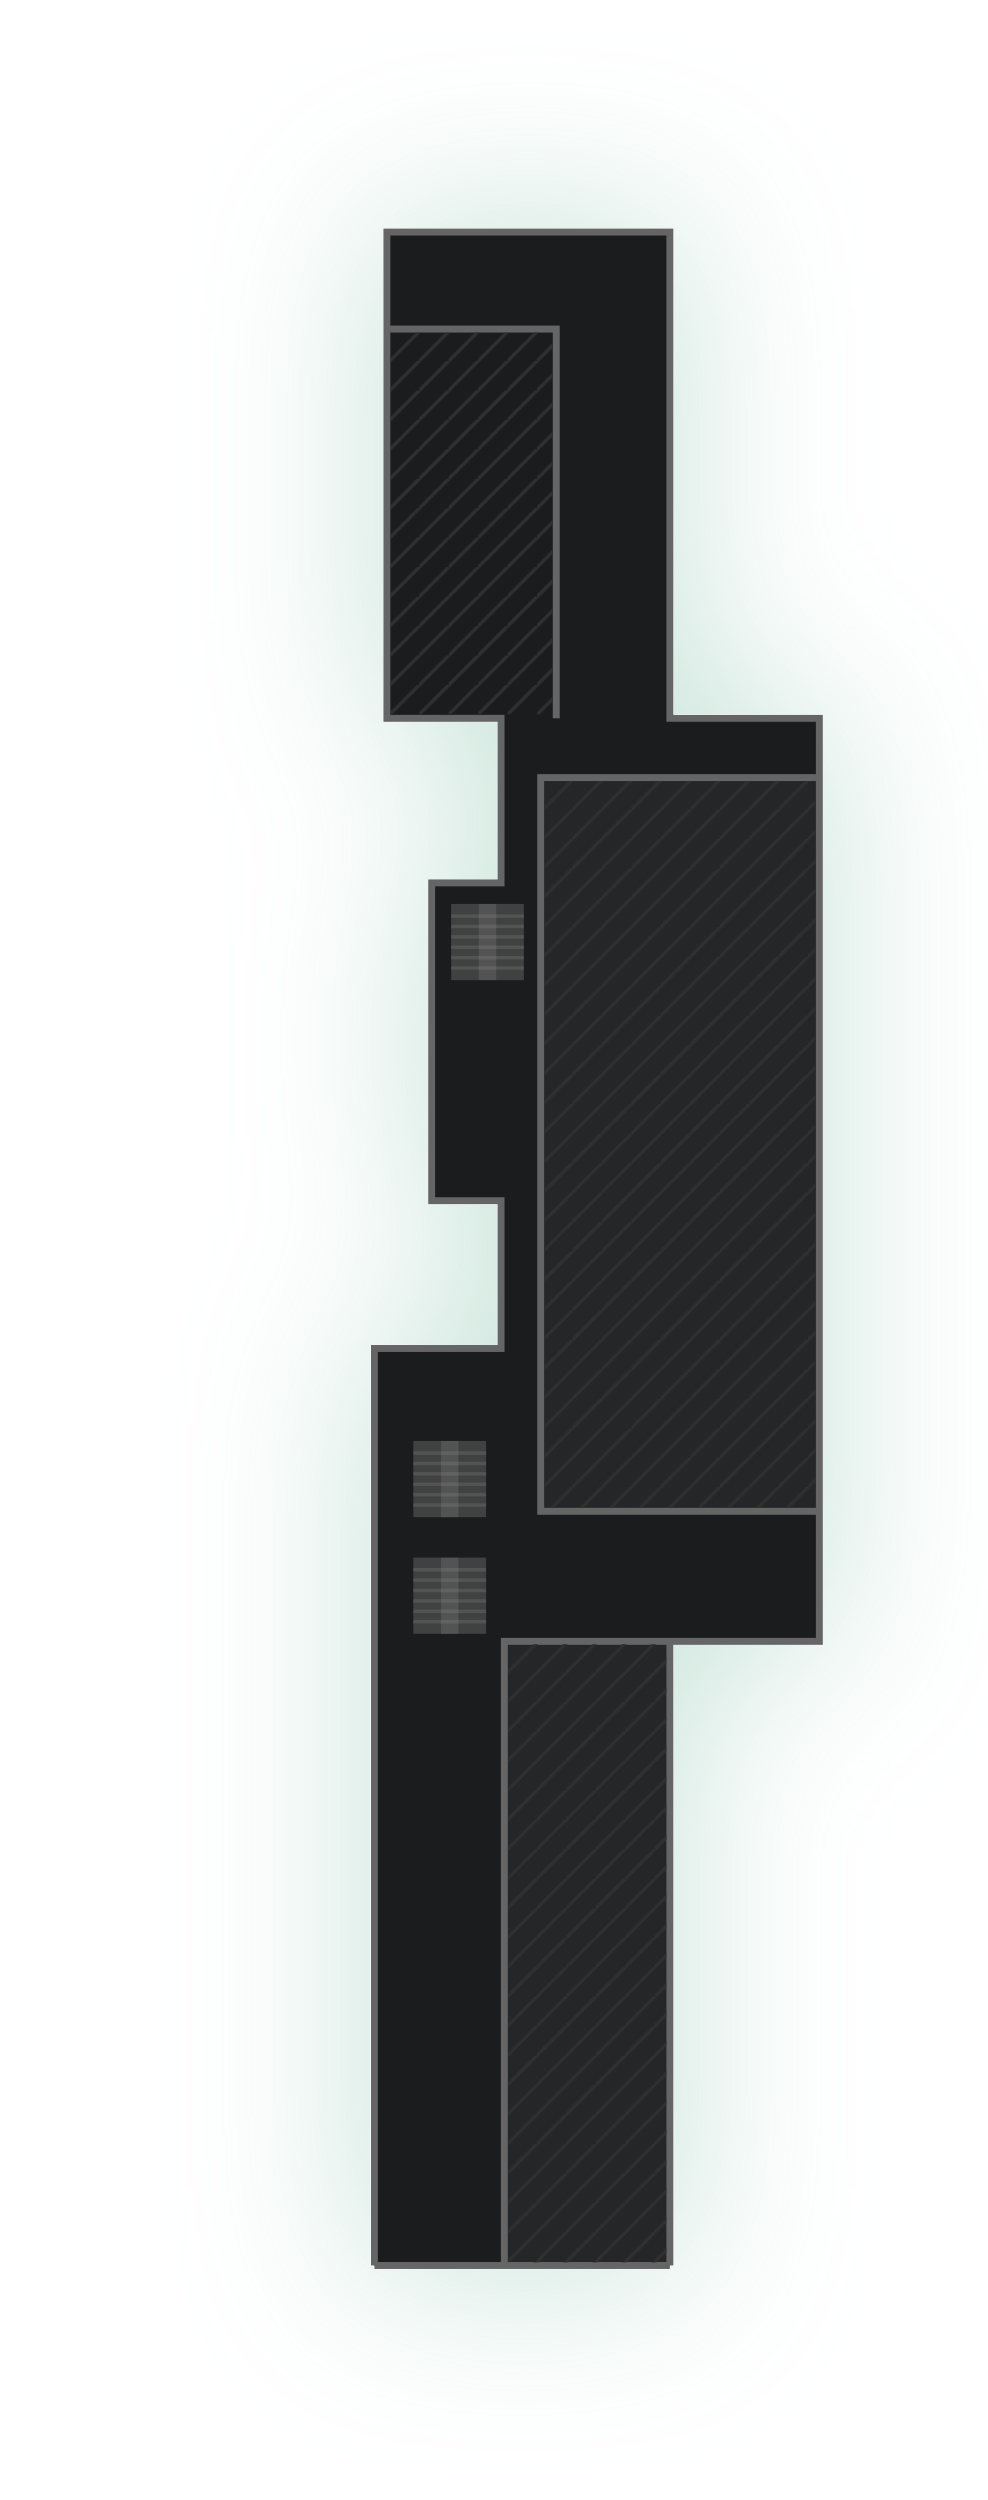
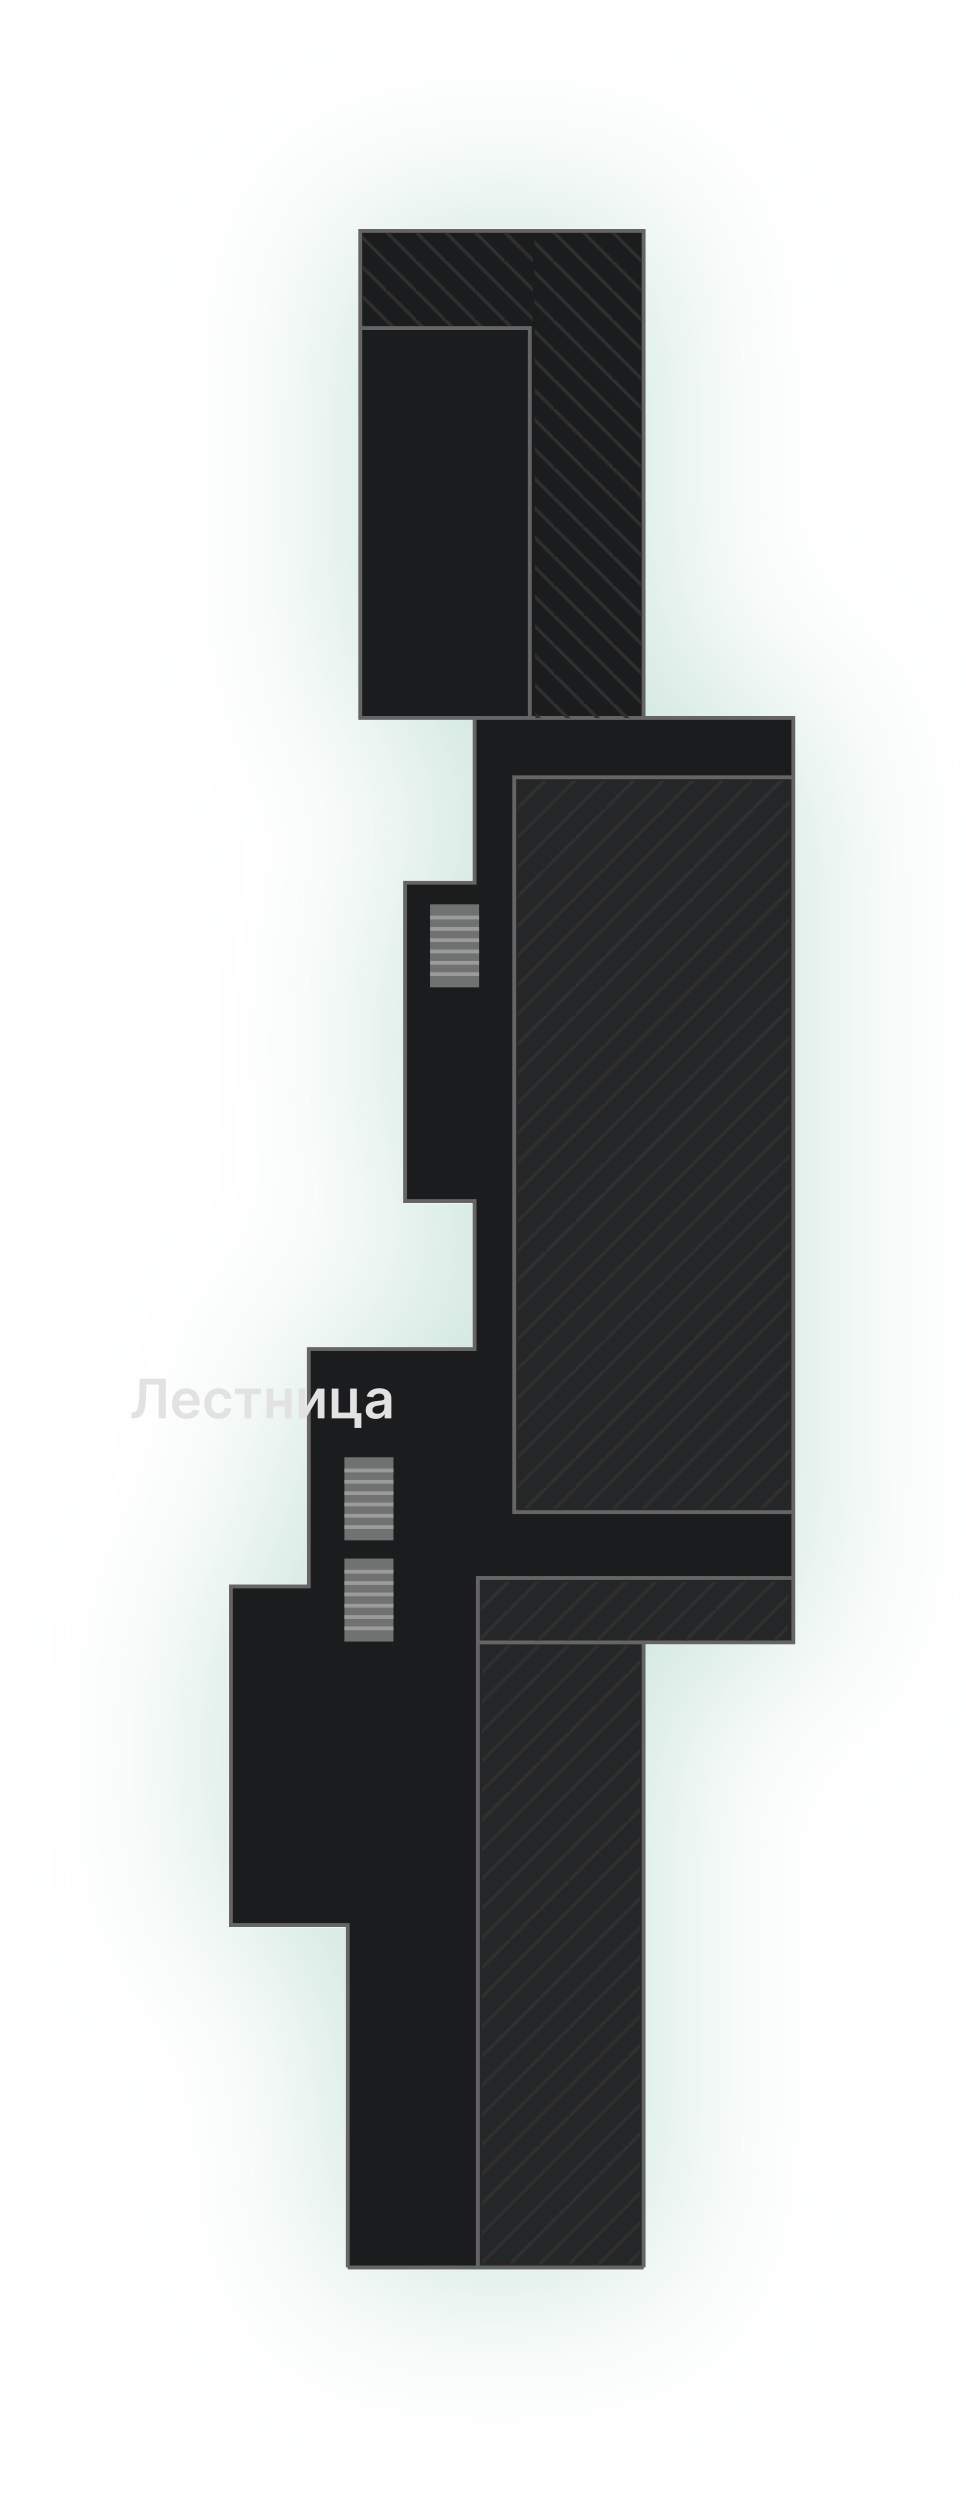
- <svg xmlns="http://www.w3.org/2000/svg" xmlns:xlink="http://www.w3.org/1999/xlink" width="254" height="643" viewBox="0 0 254 643" fill="none">
-   <g filter="url(#filter0_d_795_6580)">
-     <path d="M172.294 582.683L172.294 422.161L129.717 422.161L129.717 582.683L172.294 582.683Z" fill="#252627" />
-     <path d="M96.297 346.829L96.297 582.683L129.717 582.683L129.717 422.161L172.294 422.161L210.735 422.161L210.735 388.705L139.059 388.705L139.059 199.997L210.735 199.997L210.735 184.754L172.294 184.754L172.294 59.683L99.51 59.683L99.51 84.638L99.51 184.754L128.867 184.754L128.867 227.073L111.031 227.073L111.031 308.83L128.867 308.83L128.867 346.829L96.297 346.829Z" fill="#1B1C1D" />
-     <path d="M139.059 388.705L210.735 388.705L210.735 199.997L139.059 199.997L139.059 388.705Z" fill="#252627" />
-     <path d="M96.297 582.683L96.297 346.829L128.867 346.829L128.867 308.83L111.031 308.83L111.031 227.073L128.867 227.073L128.867 184.754L99.51 184.754L99.51 84.638M96.297 582.683L172.294 582.683M96.297 582.683L129.717 582.683M172.294 422.161L210.735 422.161L210.735 388.705M172.294 422.161L172.294 582.683M172.294 422.161L129.717 422.161L129.717 582.683M172.294 582.683L129.717 582.683M210.735 388.705L139.059 388.705L139.059 199.997L210.735 199.997M210.735 388.705L210.735 199.997M210.735 199.997L210.735 184.754L172.294 184.754L172.294 59.683L99.51 59.683L99.51 84.638M99.51 84.638L143.065 84.638L143.065 184.754" stroke="#656565" stroke-width="1.782" />
+ <svg xmlns="http://www.w3.org/2000/svg" xmlns:xlink="http://www.w3.org/1999/xlink" width="248" height="642" viewBox="0 0 248 642" fill="none">
+   <g filter="url(#filter0_d_1768_11000)">
+     <path d="M165.29 582.292L165.29 421.77L122.713 421.77L122.713 582.292L165.29 582.292Z" fill="#252627" />
+     <path d="M132.055 388.314L203.731 388.314L203.731 199.607L132.055 199.607L132.055 388.314Z" fill="#252627" />
+     <path fill-rule="evenodd" clip-rule="evenodd" d="M79.291 407.383L79.293 346.438L121.863 346.438L121.863 308.44L104.027 308.44L104.027 226.682L121.863 226.682L121.863 184.363L92.506 184.363L92.506 84.248L92.506 59.292L165.29 59.292L165.29 184.363L203.731 184.363L203.731 199.607L132.055 199.607L132.055 388.314L203.731 388.314L203.731 405.232L122.713 405.232L122.713 421.77L122.713 582.292L89.293 582.292L89.293 494.365L59.289 494.365L59.29 407.383L79.291 407.383Z" fill="#1B1C1D" />
+     <path d="M165.29 421.77L203.731 421.77L203.731 405.232L122.713 405.232L122.713 421.77L165.29 421.77Z" fill="#252627" />
+     <path d="M89.293 582.292L165.29 582.292M89.293 582.292L122.713 582.292M89.293 582.292L89.293 494.365L59.289 494.365L59.29 407.383L79.291 407.383L79.293 346.438L121.863 346.438L121.863 308.44L104.027 308.44L104.027 226.682L121.863 226.682L121.863 184.363M121.863 184.363L92.506 184.363L92.506 84.248M121.863 184.363L136.061 184.363M165.29 184.363L165.29 59.292L92.506 59.292L92.506 84.248M165.29 184.363L203.731 184.363L203.731 199.607M165.29 184.363L136.061 184.363M165.29 421.77L203.731 421.77L203.731 405.232M165.29 421.77L165.29 582.292M165.29 421.77L122.713 421.77M165.29 582.292L122.713 582.292M122.713 582.292L122.713 421.77M122.713 421.77L122.713 405.232L203.731 405.232M203.731 388.314L132.055 388.314L132.055 199.607L203.731 199.607M203.731 388.314L203.731 199.607M203.731 388.314L203.731 405.232M92.506 84.248L136.061 84.248L136.061 184.363" stroke="#656565" />
  </g>
-   <rect x="139.945" y="200.875" width="69.85" height="186.922" fill="url(#pattern0_795_6580)" />
-   <rect x="100.531" y="85.532" width="41.627" height="98.192" fill="url(#pattern1_795_6580)" />
-   <rect x="130.766" y="422.884" width="40.618" height="158.999" fill="url(#pattern2_795_6580)" />
-   <rect opacity="0.5" x="116.039" y="232.495" width="11.58" height="3.563" fill="#656565" />
-   <rect opacity="0.5" x="116.039" y="235.167" width="11.58" height="3.563" fill="#656565" />
-   <rect opacity="0.5" x="116.039" y="237.84" width="11.58" height="3.563" fill="#656565" />
-   <rect opacity="0.5" x="116.039" y="240.512" width="11.58" height="3.563" fill="#656565" />
-   <rect opacity="0.5" x="116.039" y="243.185" width="11.58" height="3.563" fill="#656565" />
-   <rect opacity="0.5" x="116.039" y="245.857" width="11.58" height="3.563" fill="#656565" />
-   <rect opacity="0.5" x="116.039" y="248.529" width="11.58" height="3.563" fill="#656565" />
-   <rect opacity="0.5" x="123.164" y="232.495" width="11.58" height="3.563" fill="#656565" />
-   <rect opacity="0.5" x="123.164" y="235.167" width="11.58" height="3.563" fill="#656565" />
-   <rect opacity="0.5" x="123.164" y="237.84" width="11.58" height="3.563" fill="#656565" />
-   <rect opacity="0.5" x="123.164" y="240.512" width="11.58" height="3.563" fill="#656565" />
-   <rect opacity="0.5" x="123.164" y="243.185" width="11.58" height="3.563" fill="#656565" />
-   <rect opacity="0.5" x="123.164" y="245.857" width="11.58" height="3.563" fill="#656565" />
-   <rect opacity="0.5" x="123.164" y="248.529" width="11.58" height="3.563" fill="#656565" />
-   <rect opacity="0.5" x="106.312" y="400.622" width="11.58" height="3.563" fill="#656565" />
-   <rect opacity="0.5" x="106.312" y="403.294" width="11.58" height="3.563" fill="#656565" />
-   <rect opacity="0.5" x="106.312" y="405.967" width="11.58" height="3.563" fill="#656565" />
-   <rect opacity="0.5" x="106.312" y="408.639" width="11.58" height="3.563" fill="#656565" />
-   <rect opacity="0.5" x="106.312" y="411.312" width="11.58" height="3.563" fill="#656565" />
-   <rect opacity="0.5" x="106.312" y="413.984" width="11.58" height="3.563" fill="#656565" />
-   <rect opacity="0.5" x="106.312" y="416.656" width="11.58" height="3.563" fill="#656565" />
-   <rect opacity="0.5" x="106.312" y="370.622" width="11.58" height="3.563" fill="#656565" />
-   <rect opacity="0.5" x="106.312" y="373.294" width="11.58" height="3.563" fill="#656565" />
-   <rect opacity="0.5" x="106.312" y="375.967" width="11.58" height="3.563" fill="#656565" />
-   <rect opacity="0.5" x="106.312" y="378.639" width="11.58" height="3.563" fill="#656565" />
-   <rect opacity="0.5" x="106.312" y="381.312" width="11.58" height="3.563" fill="#656565" />
-   <rect opacity="0.5" x="106.312" y="383.984" width="11.58" height="3.563" fill="#656565" />
-   <rect opacity="0.5" x="106.312" y="386.656" width="11.58" height="3.563" fill="#656565" />
-   <rect opacity="0.5" x="113.438" y="400.622" width="11.58" height="3.563" fill="#656565" />
-   <rect opacity="0.5" x="113.438" y="403.294" width="11.58" height="3.563" fill="#656565" />
-   <rect opacity="0.5" x="113.438" y="405.967" width="11.58" height="3.563" fill="#656565" />
-   <rect opacity="0.5" x="113.438" y="408.639" width="11.58" height="3.563" fill="#656565" />
-   <rect opacity="0.5" x="113.438" y="411.312" width="11.58" height="3.563" fill="#656565" />
-   <rect opacity="0.5" x="113.438" y="413.984" width="11.58" height="3.563" fill="#656565" />
-   <rect opacity="0.5" x="113.438" y="416.656" width="11.58" height="3.563" fill="#656565" />
-   <rect opacity="0.5" x="113.438" y="370.622" width="11.58" height="3.563" fill="#656565" />
-   <rect opacity="0.5" x="113.438" y="373.294" width="11.58" height="3.563" fill="#656565" />
-   <rect opacity="0.5" x="113.438" y="375.967" width="11.58" height="3.563" fill="#656565" />
-   <rect opacity="0.5" x="113.438" y="378.639" width="11.58" height="3.563" fill="#656565" />
-   <rect opacity="0.5" x="113.438" y="381.312" width="11.58" height="3.563" fill="#656565" />
-   <rect opacity="0.5" x="113.438" y="383.984" width="11.58" height="3.563" fill="#656565" />
-   <rect opacity="0.5" x="113.438" y="386.656" width="11.58" height="3.563" fill="#656565" />
+   <rect x="123.438" y="406.232" width="79" height="15" fill="url(#pattern0_1768_11000)" />
+   <rect x="132.945" y="200.484" width="69.85" height="186.922" fill="url(#pattern1_1768_11000)" />
+   <rect x="123.766" y="422.494" width="40.618" height="158.999" fill="url(#pattern2_1768_11000)" />
+   <rect width="27.377" height="124.553" transform="matrix(-0.999999 0.0013577 0.0013577 0.999999 164.609 59.8438)" fill="url(#pattern3_1768_11000)" />
+   <rect width="43.723" height="23.881" transform="matrix(-0.999999 0.0013577 0.0013577 0.999999 136.82 59.7744)" fill="url(#pattern4_1768_11000)" />
+   <rect opacity="0.5" x="88.438" y="374.232" width="12.598" height="3.876" fill="#C5C5C5" />
+   <rect opacity="0.5" x="88.438" y="377.139" width="12.598" height="3.876" fill="#C5C5C5" />
+   <rect opacity="0.5" x="88.438" y="380.046" width="12.598" height="3.876" fill="#C5C5C5" />
+   <rect opacity="0.5" x="88.438" y="382.953" width="12.598" height="3.876" fill="#C5C5C5" />
+   <rect opacity="0.5" x="88.438" y="385.861" width="12.598" height="3.876" fill="#C5C5C5" />
+   <rect opacity="0.5" x="88.438" y="388.768" width="12.598" height="3.876" fill="#C5C5C5" />
+   <rect opacity="0.5" x="88.438" y="391.675" width="12.598" height="3.876" fill="#C5C5C5" />
+   <rect opacity="0.5" x="88.438" y="400.232" width="12.598" height="3.876" fill="#C5C5C5" />
+   <rect opacity="0.5" x="88.438" y="403.139" width="12.598" height="3.876" fill="#C5C5C5" />
+   <rect opacity="0.5" x="88.438" y="406.046" width="12.598" height="3.876" fill="#C5C5C5" />
+   <rect opacity="0.5" x="88.438" y="408.953" width="12.598" height="3.876" fill="#C5C5C5" />
+   <rect opacity="0.5" x="88.438" y="411.861" width="12.598" height="3.876" fill="#C5C5C5" />
+   <rect opacity="0.5" x="88.438" y="414.768" width="12.598" height="3.876" fill="#C5C5C5" />
+   <rect opacity="0.5" x="88.438" y="417.675" width="12.598" height="3.876" fill="#C5C5C5" />
+   <rect opacity="0.5" x="110.438" y="232.232" width="12.598" height="3.876" fill="#C5C5C5" />
+   <rect opacity="0.5" x="110.438" y="235.139" width="12.598" height="3.876" fill="#C5C5C5" />
+   <rect opacity="0.5" x="110.438" y="238.046" width="12.598" height="3.876" fill="#C5C5C5" />
+   <rect opacity="0.5" x="110.438" y="240.954" width="12.598" height="3.876" fill="#C5C5C5" />
+   <rect opacity="0.5" x="110.438" y="243.86" width="12.598" height="3.876" fill="#C5C5C5" />
+   <rect opacity="0.5" x="110.438" y="246.768" width="12.598" height="3.876" fill="#C5C5C5" />
+   <rect opacity="0.5" x="110.438" y="249.675" width="12.598" height="3.876" fill="#C5C5C5" />
+   <path d="M33.781 364.232V362.701L34.069 362.686C34.46 362.663 34.77 362.522 34.999 362.263C35.231 362.005 35.401 361.589 35.511 361.015C35.623 360.442 35.698 359.673 35.734 358.708L35.903 354.05H42.575V364.232H40.771V355.566H37.624L37.465 359.28C37.418 360.394 37.295 361.317 37.097 362.049C36.901 362.782 36.58 363.329 36.132 363.69C35.688 364.051 35.07 364.232 34.278 364.232H33.781ZM47.887 364.381C47.122 364.381 46.461 364.222 45.904 363.904C45.35 363.582 44.924 363.128 44.626 362.542C44.328 361.952 44.179 361.257 44.179 360.458C44.179 359.673 44.328 358.984 44.626 358.39C44.928 357.794 45.349 357.33 45.889 356.998C46.429 356.664 47.064 356.496 47.793 356.496C48.264 356.496 48.708 356.572 49.125 356.725C49.546 356.874 49.917 357.106 50.239 357.421C50.564 357.736 50.819 358.137 51.005 358.624C51.19 359.108 51.283 359.685 51.283 360.354V360.906H45.024V359.693H49.558C49.555 359.348 49.48 359.042 49.334 358.773C49.188 358.501 48.984 358.288 48.723 358.132C48.464 357.976 48.163 357.898 47.818 357.898C47.45 357.898 47.127 357.988 46.848 358.167C46.57 358.342 46.353 358.574 46.197 358.863C46.045 359.148 45.967 359.461 45.963 359.802V360.861C45.963 361.305 46.045 361.686 46.207 362.005C46.369 362.32 46.596 362.561 46.888 362.731C47.18 362.896 47.521 362.979 47.912 362.979C48.174 362.979 48.411 362.943 48.623 362.87C48.835 362.793 49.019 362.682 49.175 362.537C49.331 362.391 49.449 362.21 49.528 361.995L51.209 362.184C51.102 362.628 50.9 363.016 50.602 363.347C50.307 363.675 49.929 363.93 49.468 364.113C49.008 364.292 48.481 364.381 47.887 364.381ZM56.136 364.381C55.374 364.381 54.72 364.214 54.173 363.879C53.629 363.544 53.21 363.082 52.915 362.492C52.623 361.899 52.477 361.216 52.477 360.444C52.477 359.668 52.627 358.984 52.925 358.39C53.223 357.794 53.644 357.33 54.188 356.998C54.735 356.664 55.381 356.496 56.127 356.496C56.746 356.496 57.295 356.61 57.772 356.839C58.253 357.065 58.636 357.384 58.921 357.799C59.206 358.21 59.368 358.69 59.408 359.24H57.688C57.618 358.873 57.452 358.566 57.191 358.321C56.932 358.072 56.586 357.948 56.151 357.948C55.784 357.948 55.46 358.047 55.182 358.246C54.904 358.442 54.687 358.723 54.531 359.091C54.378 359.459 54.302 359.9 54.302 360.414C54.302 360.934 54.378 361.382 54.531 361.756C54.683 362.127 54.897 362.414 55.172 362.616C55.45 362.815 55.777 362.914 56.151 362.914C56.417 362.914 56.654 362.865 56.862 362.765C57.075 362.663 57.252 362.515 57.394 362.323C57.537 362.131 57.635 361.897 57.688 361.622H59.408C59.365 362.162 59.206 362.641 58.931 363.059C58.656 363.473 58.281 363.798 57.807 364.033C57.333 364.265 56.776 364.381 56.136 364.381ZM60.331 358.072V356.596H67.013V358.072H64.542V364.232H62.802V358.072H60.331ZM73.691 359.668V361.145H69.624V359.668H73.691ZM70.181 356.596V364.232H68.446V356.596H70.181ZM74.87 356.596V364.232H73.139V356.596H74.87ZM78.425 361.796L81.483 356.596H83.332V364.232H81.592V359.027L78.545 364.232H76.69V356.596H78.425V361.796ZM91.629 356.596V362.89H92.797V366.688H91.037V364.232H85.181V356.596H86.916V362.755H89.909V356.596H91.629ZM96.47 364.386C95.986 364.386 95.55 364.3 95.162 364.128C94.778 363.952 94.473 363.693 94.248 363.352C94.025 363.011 93.914 362.59 93.914 362.089C93.914 361.658 93.994 361.302 94.153 361.02C94.312 360.739 94.529 360.513 94.804 360.344C95.079 360.175 95.389 360.048 95.734 359.961C96.082 359.872 96.442 359.807 96.813 359.767C97.26 359.721 97.623 359.68 97.902 359.643C98.18 359.603 98.382 359.544 98.508 359.464C98.637 359.381 98.702 359.254 98.702 359.081V359.052C98.702 358.677 98.591 358.387 98.369 358.182C98.147 357.976 97.827 357.873 97.409 357.873C96.969 357.873 96.619 357.969 96.36 358.162C96.105 358.354 95.933 358.581 95.843 358.843L94.163 358.604C94.296 358.14 94.514 357.752 94.819 357.441C95.124 357.126 95.497 356.891 95.938 356.735C96.379 356.576 96.866 356.496 97.4 356.496C97.767 356.496 98.134 356.539 98.498 356.625C98.863 356.712 99.196 356.854 99.498 357.053C99.799 357.249 100.041 357.515 100.223 357.853C100.409 358.191 100.502 358.614 100.502 359.121V364.232H98.772V363.183H98.712C98.603 363.395 98.448 363.594 98.25 363.78C98.054 363.962 97.807 364.109 97.509 364.222C97.214 364.331 96.868 364.386 96.47 364.386ZM96.937 363.064C97.298 363.064 97.612 362.992 97.877 362.85C98.142 362.704 98.346 362.512 98.488 362.273C98.634 362.034 98.707 361.774 98.707 361.493V360.593C98.651 360.639 98.555 360.682 98.419 360.722C98.286 360.762 98.137 360.797 97.971 360.826C97.805 360.856 97.641 360.883 97.479 360.906C97.317 360.929 97.176 360.949 97.056 360.966C96.788 361.002 96.548 361.062 96.336 361.145C96.124 361.227 95.956 361.343 95.834 361.493C95.711 361.638 95.65 361.827 95.65 362.059C95.65 362.391 95.77 362.641 96.012 362.81C96.254 362.979 96.563 363.064 96.937 363.064Z" fill="#E2E2E2" />
  <defs>
-     <filter id="filter0_d_795_6580" x="36.614" y="1.71661e-05" width="233.803" height="642.365" filterUnits="userSpaceOnUse" color-interpolation-filters="sRGB">
+     <filter id="filter0_d_1768_11000" x="-0.003" y="1.71661e-05" width="263.029" height="641.584" filterUnits="userSpaceOnUse" color-interpolation-filters="sRGB">
      <feFlood flood-opacity="0" result="BackgroundImageFix" />
      <feColorMatrix in="SourceAlpha" type="matrix" values="0 0 0 0 0 0 0 0 0 0 0 0 0 0 0 0 0 0 127 0" result="hardAlpha" />
-       <feMorphology radius="14.253" operator="dilate" in="SourceAlpha" result="effect1_dropShadow_795_6580" />
+       <feMorphology radius="14.253" operator="dilate" in="SourceAlpha" result="effect1_dropShadow_1768_11000" />
      <feOffset />
      <feGaussianBlur stdDeviation="22.27" />
      <feComposite in2="hardAlpha" operator="out" />
      <feColorMatrix type="matrix" values="0 0 0 0 0.486 0 0 0 0 0.737 0 0 0 0 0.643 0 0 0 0.4 0" />
-       <feBlend mode="normal" in2="BackgroundImageFix" result="effect1_dropShadow_795_6580" />
-       <feBlend mode="normal" in="SourceGraphic" in2="effect1_dropShadow_795_6580" result="shape" />
+       <feBlend mode="normal" in2="BackgroundImageFix" result="effect1_dropShadow_1768_11000" />
+       <feBlend mode="normal" in="SourceGraphic" in2="effect1_dropShadow_1768_11000" result="shape" />
    </filter>
-     <filter id="filter1_d_795_6580" x="86.747" y="497.714" width="40.505" height="40.505" filterUnits="userSpaceOnUse" color-interpolation-filters="sRGB">
-       <feFlood flood-opacity="0" result="BackgroundImageFix" />
-       <feColorMatrix in="SourceAlpha" type="matrix" values="0 0 0 0 0 0 0 0 0 0 0 0 0 0 0 0 0 0 127 0" result="hardAlpha" />
-       <feMorphology radius="3.563" operator="dilate" in="SourceAlpha" result="effect1_dropShadow_795_6580" />
-       <feOffset />
-       <feGaussianBlur stdDeviation="5.345" />
-       <feComposite in2="hardAlpha" operator="out" />
-       <feColorMatrix type="matrix" values="0 0 0 0 0.624 0 0 0 0 0.988 0 0 0 0 0.788 0 0 0 1 0" />
-       <feBlend mode="normal" in2="BackgroundImageFix" result="effect1_dropShadow_795_6580" />
-       <feBlend mode="normal" in="SourceGraphic" in2="effect1_dropShadow_795_6580" result="shape" />
-     </filter>
-     <pattern id="pattern0_795_6580" patternUnits="userSpaceOnUse" patternTransform="matrix(7.57865 0 0 7.57822 139.63 200.56)" preserveAspectRatio="none" viewBox="-0.354 -0.354 8.508 8.507" width="1" height="1">
-       <use xlink:href="#pattern0_795_6580_inner" transform="translate(-8.50781 -8.50732)" />
-       <use xlink:href="#pattern0_795_6580_inner" transform="translate(0 -8.50732)" />
-       <use xlink:href="#pattern0_795_6580_inner" transform="translate(-8.50781 0)" />
-       <g id="pattern0_795_6580_inner">
+     <pattern id="pattern0_1768_11000" patternUnits="userSpaceOnUse" patternTransform="matrix(7.57865 0 0 7.57822 123.123 405.917)" preserveAspectRatio="none" viewBox="-0.354 -0.354 8.508 8.507" width="1" height="1">
+       <use xlink:href="#pattern0_1768_11000_inner" transform="translate(-8.50781 -8.50732)" />
+       <use xlink:href="#pattern0_1768_11000_inner" transform="translate(0 -8.50732)" />
+       <use xlink:href="#pattern0_1768_11000_inner" transform="translate(-8.50781 0)" />
+       <g id="pattern0_1768_11000_inner">
        <path d="M8.508 0L0 8.507" stroke="#2E2F2E" />
      </g>
    </pattern>
-     <pattern id="pattern1_795_6580" patternUnits="userSpaceOnUse" patternTransform="matrix(7.57865 0 0 7.57822 100.216 85.2173)" preserveAspectRatio="none" viewBox="-0.354 -0.354 8.508 8.507" width="1" height="1">
-       <use xlink:href="#pattern1_795_6580_inner" transform="translate(-8.50781 -8.50732)" />
-       <use xlink:href="#pattern1_795_6580_inner" transform="translate(0 -8.50732)" />
-       <use xlink:href="#pattern1_795_6580_inner" transform="translate(-8.50781 0)" />
-       <g id="pattern1_795_6580_inner">
+     <pattern id="pattern1_1768_11000" patternUnits="userSpaceOnUse" patternTransform="matrix(7.57865 0 0 7.57822 132.63 200.169)" preserveAspectRatio="none" viewBox="-0.354 -0.354 8.508 8.507" width="1" height="1">
+       <use xlink:href="#pattern1_1768_11000_inner" transform="translate(-8.50781 -8.50732)" />
+       <use xlink:href="#pattern1_1768_11000_inner" transform="translate(0 -8.50732)" />
+       <use xlink:href="#pattern1_1768_11000_inner" transform="translate(-8.50781 0)" />
+       <g id="pattern1_1768_11000_inner">
        <path d="M8.508 0L0 8.507" stroke="#2E2F2E" />
      </g>
    </pattern>
-     <pattern id="pattern2_795_6580" patternUnits="userSpaceOnUse" patternTransform="matrix(7.57865 0 0 7.57822 130.451 422.569)" preserveAspectRatio="none" viewBox="-0.354 -0.354 8.508 8.507" width="1" height="1">
-       <use xlink:href="#pattern2_795_6580_inner" transform="translate(-8.50781 -8.50732)" />
-       <use xlink:href="#pattern2_795_6580_inner" transform="translate(0 -8.50732)" />
-       <use xlink:href="#pattern2_795_6580_inner" transform="translate(-8.50781 0)" />
-       <g id="pattern2_795_6580_inner">
+     <pattern id="pattern2_1768_11000" patternUnits="userSpaceOnUse" patternTransform="matrix(7.57865 0 0 7.57822 123.451 422.179)" preserveAspectRatio="none" viewBox="-0.354 -0.354 8.508 8.507" width="1" height="1">
+       <use xlink:href="#pattern2_1768_11000_inner" transform="translate(-8.50781 -8.50732)" />
+       <use xlink:href="#pattern2_1768_11000_inner" transform="translate(0 -8.50732)" />
+       <use xlink:href="#pattern2_1768_11000_inner" transform="translate(-8.50781 0)" />
+       <g id="pattern2_1768_11000_inner">
+         <path d="M8.508 0L0 8.507" stroke="#2E2F2E" />
+       </g>
+     </pattern>
+     <pattern id="pattern3_1768_11000" patternUnits="userSpaceOnUse" patternTransform="matrix(7.57865 0 0 7.57822 -0.314907 -0.314907)" preserveAspectRatio="none" viewBox="-0.354 -0.354 8.508 8.507" width="1" height="1">
+       <use xlink:href="#pattern3_1768_11000_inner" transform="translate(-8.50781 -8.50732)" />
+       <use xlink:href="#pattern3_1768_11000_inner" transform="translate(0 -8.50732)" />
+       <use xlink:href="#pattern3_1768_11000_inner" transform="translate(-8.50781 0)" />
+       <g id="pattern3_1768_11000_inner">
+         <path d="M8.508 0L0 8.507" stroke="#2E2F2E" />
+       </g>
+     </pattern>
+     <pattern id="pattern4_1768_11000" patternUnits="userSpaceOnUse" patternTransform="matrix(7.57865 0 0 7.57822 -0.314907 -0.314907)" preserveAspectRatio="none" viewBox="-0.354 -0.354 8.508 8.507" width="1" height="1">
+       <use xlink:href="#pattern4_1768_11000_inner" transform="translate(-8.50781 -8.50732)" />
+       <use xlink:href="#pattern4_1768_11000_inner" transform="translate(0 -8.50732)" />
+       <use xlink:href="#pattern4_1768_11000_inner" transform="translate(-8.50781 0)" />
+       <g id="pattern4_1768_11000_inner">
        <path d="M8.508 0L0 8.507" stroke="#2E2F2E" />
      </g>
    </pattern>
  </defs>
</svg>
